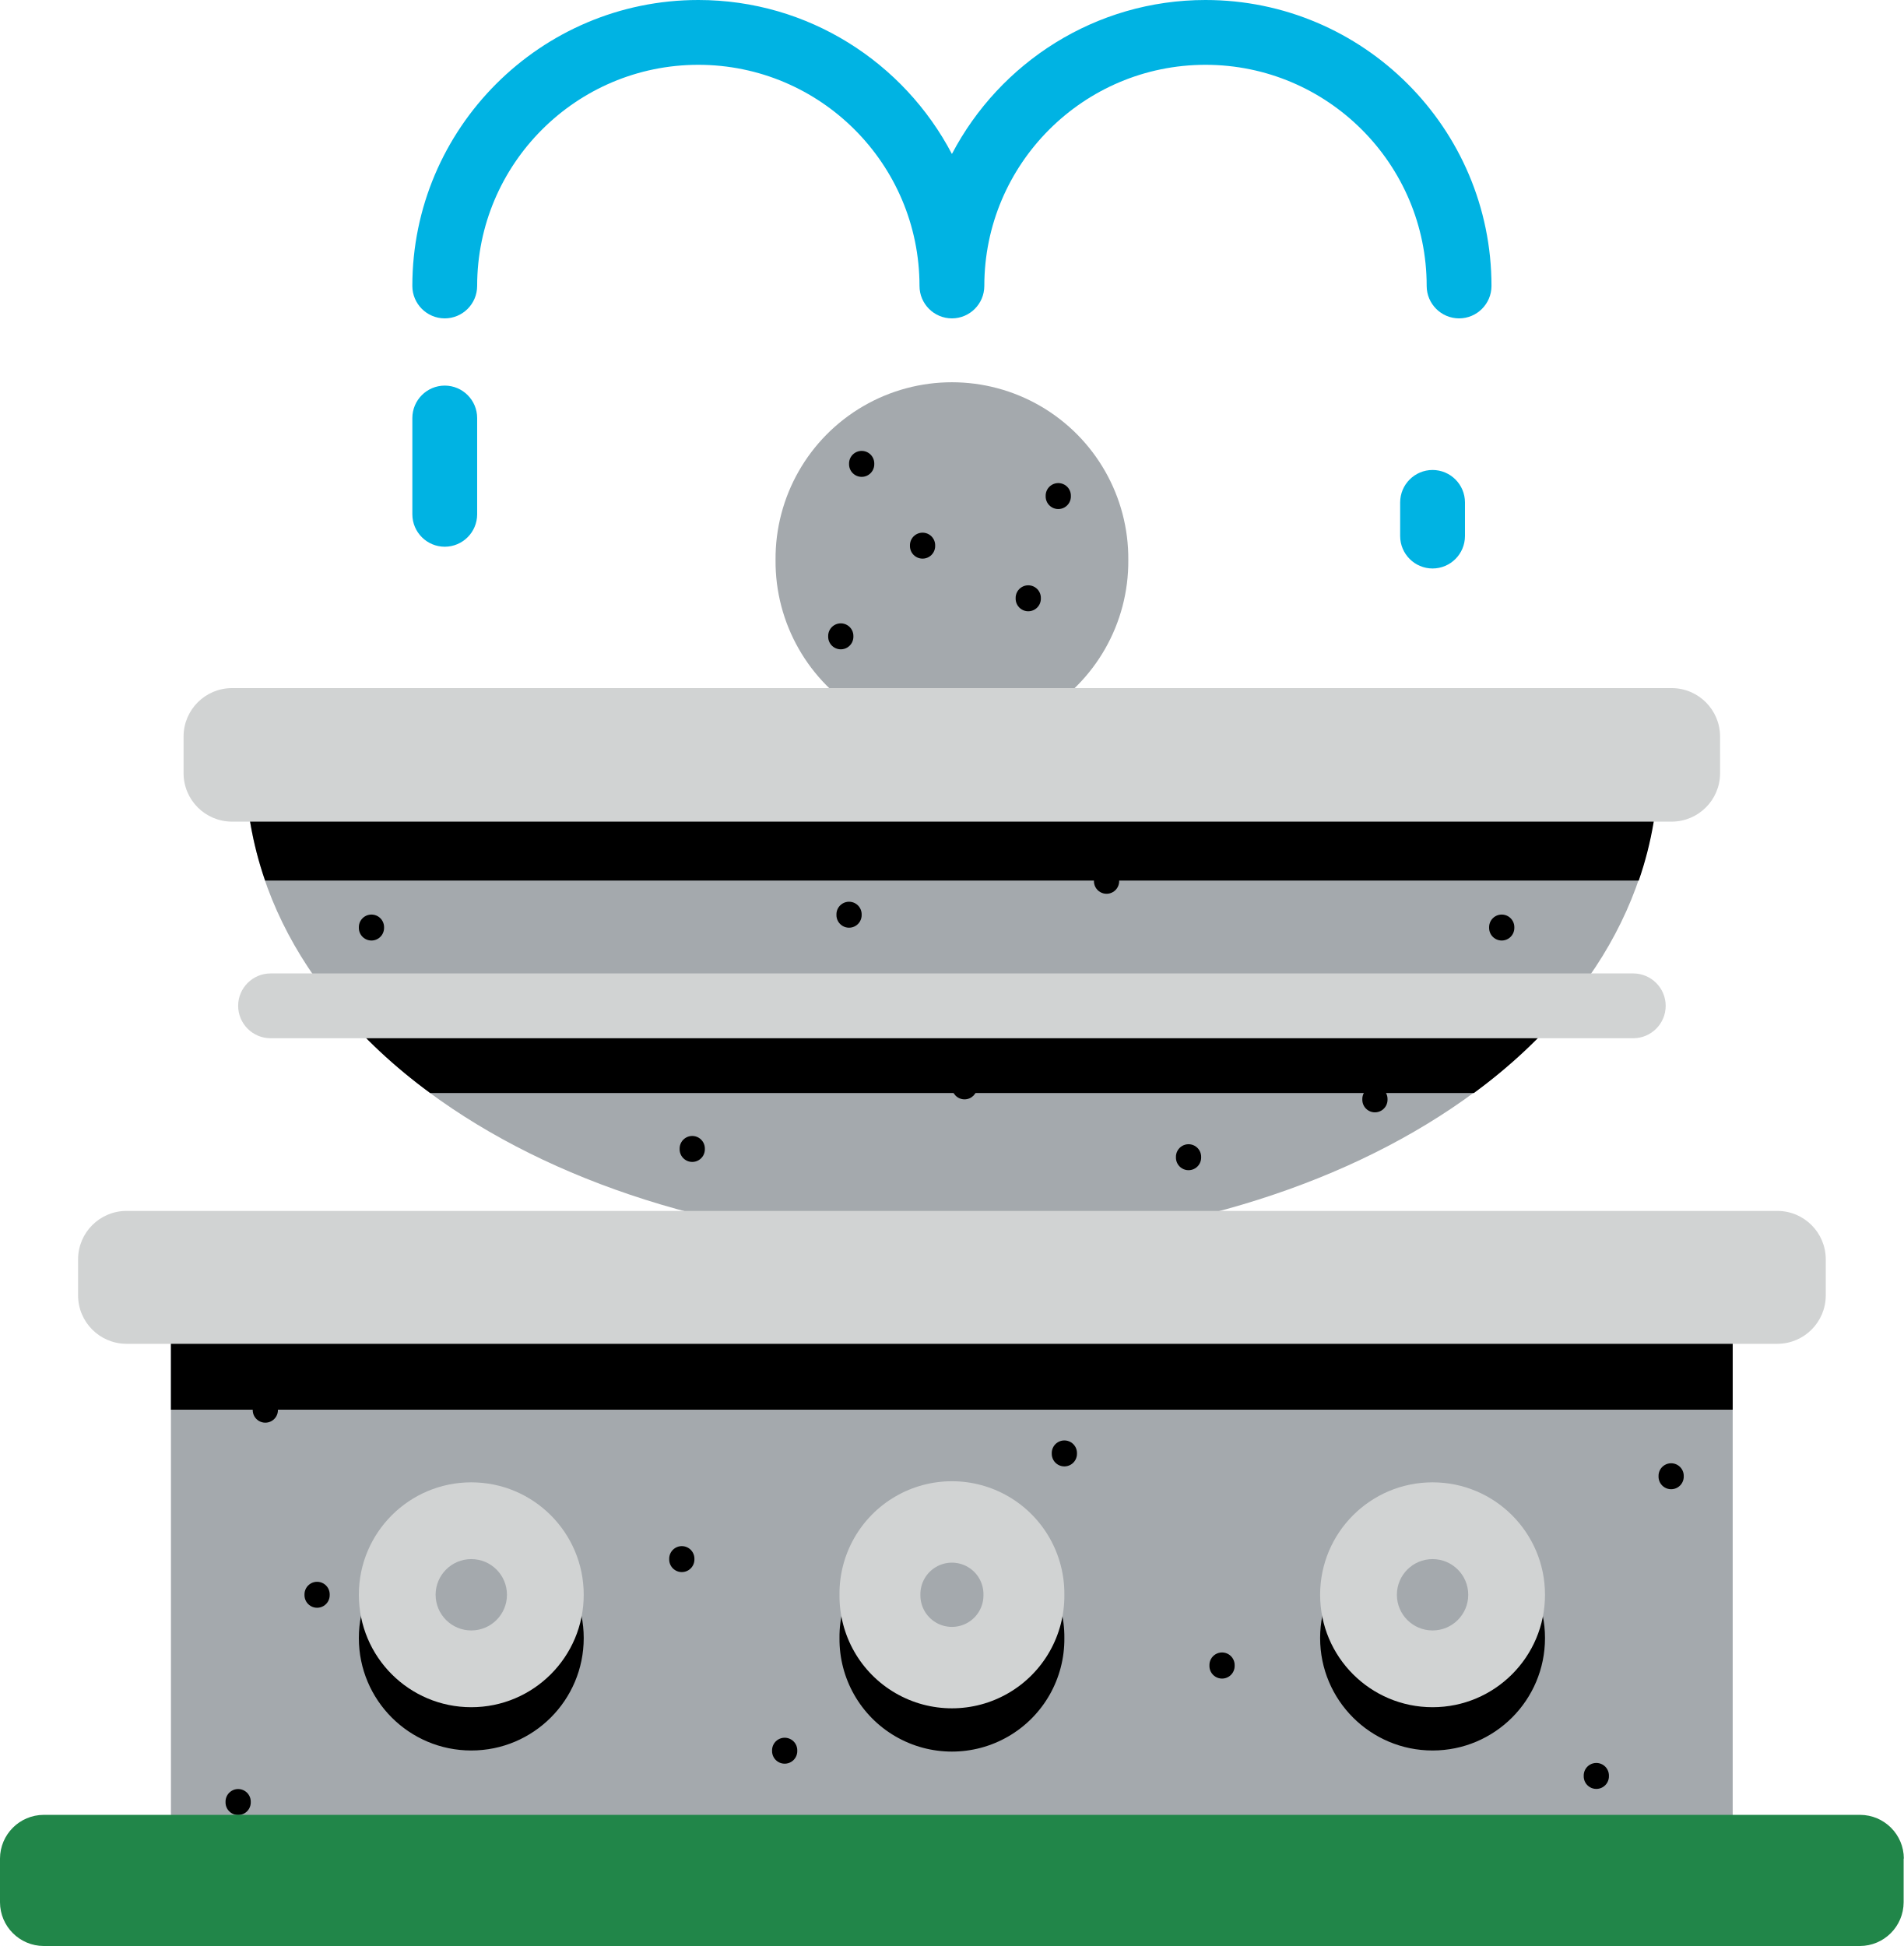
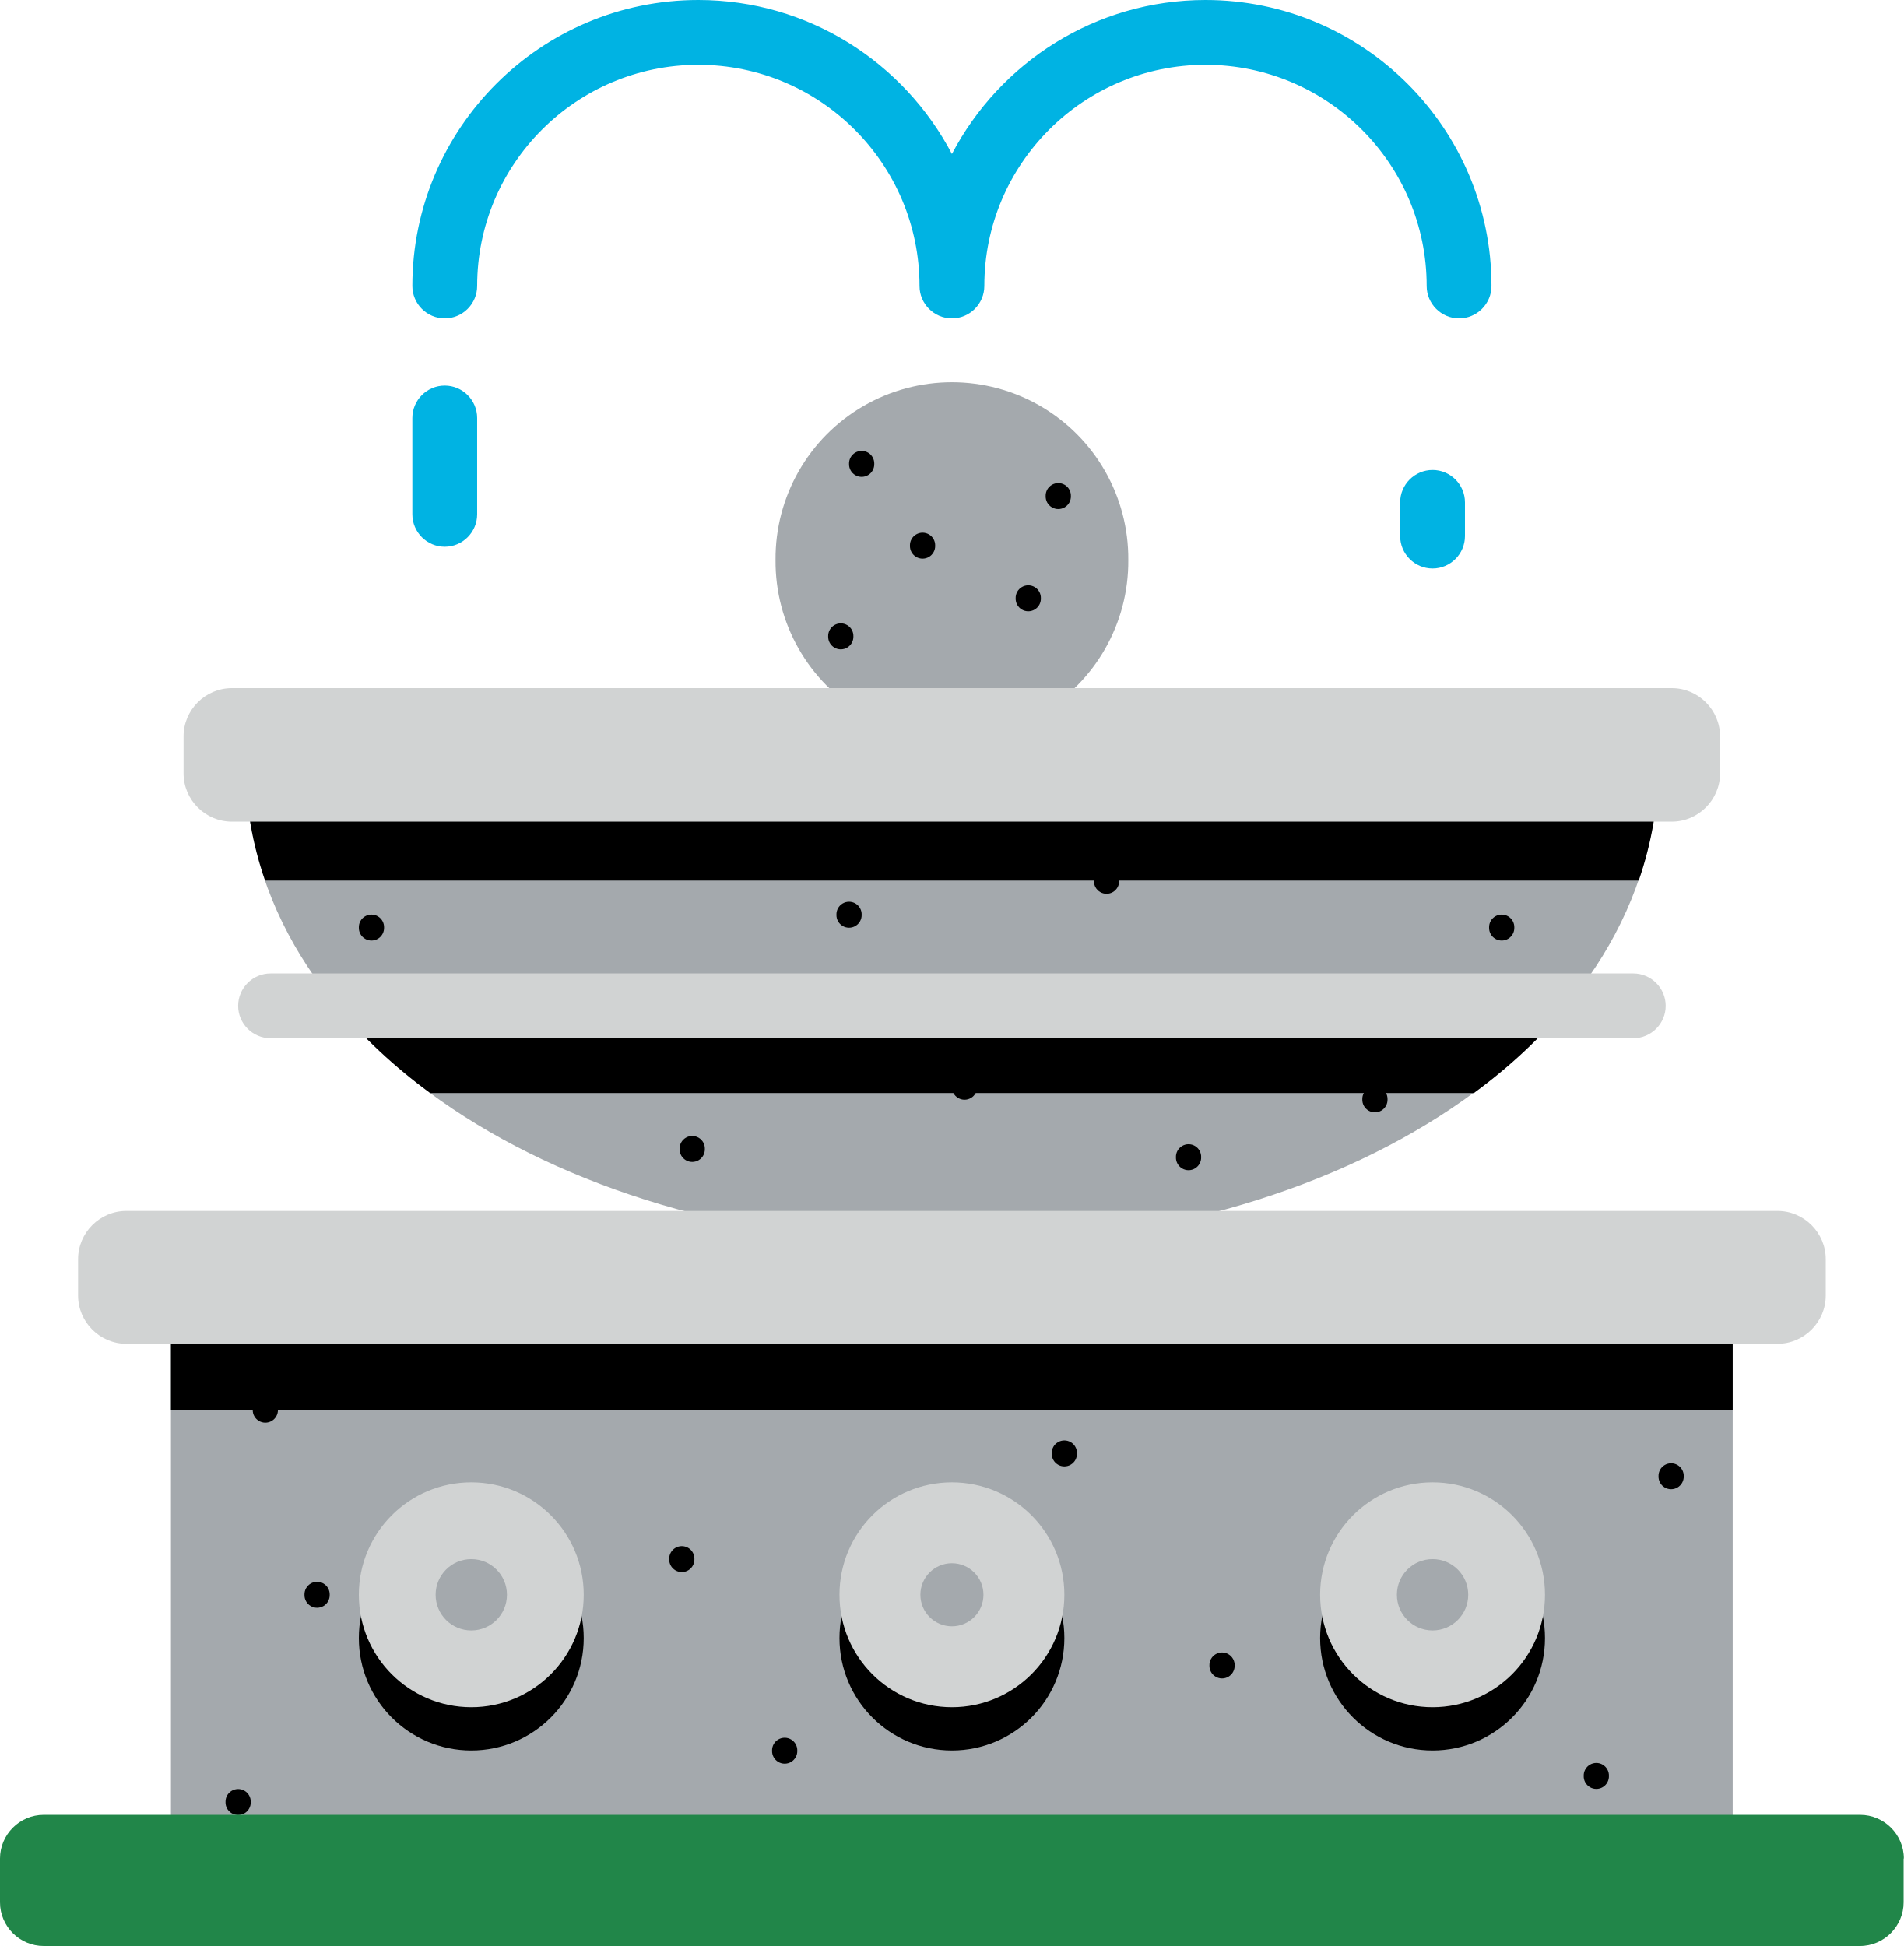
- <svg xmlns="http://www.w3.org/2000/svg" width="136.965" height="140" viewBox="0 0 175.315 179.2" class="prefix__icon">
-   <path d="M22.59 70.314c0 25.574 29.12 44.36 65.047 44.36 35.928 0 65.047-18.786 65.047-44.36z" fill="#a4a9ad" />
-   <path d="M62.584 105.802a1.162 1.162 0 102.323 0 1.162 1.162 0 10-2.323 0zM33.044 85.414a1.162 1.162 0 102.323 0 1.162 1.162 0 10-2.323 0zM52.59 78.846a1.162 1.162 0 102.324 0 1.162 1.162 0 10-2.324 0zM87.657 100.074a1.162 1.162 0 102.324 0 1.162 1.162 0 10-2.324 0zM108.285 106.563a1.162 1.162 0 102.323 0 1.162 1.162 0 10-2.323 0zM137.124 85.414a1.162 1.162 0 102.323 0 1.162 1.162 0 10-2.323 0zM100.735 81.109a1.162 1.162 0 102.323 0 1.162 1.162 0 10-2.323 0zM125.448 101.236a1.162 1.162 0 102.323 0 1.162 1.162 0 10-2.323 0zM77.023 84.233a1.162 1.162 0 102.323 0 1.162 1.162 0 10-2.323 0z" />
-   <path d="M31.002 92.604c2.423 2.924 5.307 5.628 8.611 8.05h96.109c3.304-2.422 6.188-5.126 8.611-8.05zm-8.412-22.29c0 3.745.641 7.35 1.823 10.775h126.49a32.893 32.893 0 001.822-10.775z" />
-   <path d="M71.416 51.57a16.242 16.242 0 1032.483 0 16.242 16.242 0 10-32.483 0z" fill="#a4a9ad" />
-   <path d="M96.289 45.681a1.162 1.162 0 102.323 0 1.162 1.162 0 10-2.323 0zM76.262 58.598a1.162 1.162 0 102.323 0 1.162 1.162 0 10-2.323 0zM78.185 42.717a1.162 1.162 0 102.323 0 1.162 1.162 0 10-2.323 0zM83.792 50.247a1.162 1.162 0 102.323 0 1.162 1.162 0 10-2.323 0zM93.525 55.094a1.162 1.162 0 102.323 0 1.162 1.162 0 10-2.323 0z" />
-   <path d="M158.392 67.81a4.462 4.462 0 00-4.446-4.445H21.35a4.462 4.462 0 00-4.446 4.446v3.404a4.462 4.462 0 004.446 4.446h132.597a4.462 4.462 0 004.446-4.446z" fill="#d1d3d3" />
-   <path d="M15.741 120.181h143.813v51.569H15.74z" fill="#a4a9ad" />
-   <path d="M152.725 135.942a1.162 1.162 0 102.323 0 1.162 1.162 0 10-2.323 0zM20.768 165.942a1.162 1.162 0 102.323 0 1.162 1.162 0 10-2.323 0zM61.623 143.572a1.162 1.162 0 102.323 0 1.162 1.162 0 10-2.323 0zM145.835 163.539a1.162 1.162 0 102.323 0 1.162 1.162 0 10-2.323 0zM126.31 127.49a1.162 1.162 0 102.322 0 1.162 1.162 0 10-2.323 0zM67.831 123.746a1.162 1.162 0 102.323 0 1.162 1.162 0 10-2.323 0zM28.038 146.857a1.162 1.162 0 102.323 0 1.162 1.162 0 10-2.323 0zM71.095 161.216a1.162 1.162 0 102.323 0 1.162 1.162 0 10-2.323 0zM111.37 153.365a1.162 1.162 0 102.322 0 1.162 1.162 0 10-2.323 0zM96.85 133.84a1.162 1.162 0 102.323 0 1.162 1.162 0 10-2.323 0zM23.271 129.814a1.162 1.162 0 102.323 0 1.162 1.162 0 10-2.323 0zM33.044 150.842a10.354 10.354 0 1020.708 0 10.354 10.354 0 10-20.708 0zM121.563 150.842a10.354 10.354 0 1020.708 0 10.354 10.354 0 10-20.708 0zM77.304 150.842a10.354 10.354 0 1020.707 0 10.354 10.354 0 10-20.707 0z" />
-   <path d="M15.741 120.181h143.813v9.633H15.74z" />
-   <path d="M168.125 115.955a4.462 4.462 0 00-4.446-4.446H11.636a4.462 4.462 0 00-4.446 4.446v3.345a4.462 4.462 0 004.446 4.446h152.043a4.462 4.462 0 004.446-4.446zM33.044 146.857a10.354 10.354 0 1020.708 0 10.354 10.354 0 10-20.708 0z" fill="#d1d3d3" />
-   <path d="M40.114 146.857a3.284 3.284 0 106.569 0 3.284 3.284 0 10-6.57 0z" fill="#a4a9ad" />
-   <path d="M121.563 146.857a10.354 10.354 0 1020.708 0 10.354 10.354 0 10-20.708 0z" fill="#d1d3d3" />
-   <path d="M128.632 146.857a3.284 3.284 0 106.57 0 3.284 3.284 0 10-6.57 0z" fill="#a4a9ad" />
-   <path d="M77.304 146.857a10.354 10.354 0 1020.707 0 10.354 10.354 0 10-20.707 0z" fill="#d1d3d3" />
-   <path d="M84.754 146.857a2.904 2.904 0 105.807 0 2.904 2.904 0 10-5.807 0z" fill="#a4a9ad" />
-   <path d="M111.009 0c-10.134 0-18.946 5.768-23.352 14.179C83.251 5.768 74.44 0 64.307 0 49.786 0 37.97 11.816 37.97 26.335a2.991 2.991 0 002.984 2.984 2.991 2.991 0 002.984-2.984c0-11.235 9.132-20.367 20.367-20.367 11.235 0 20.367 9.132 20.367 20.367a2.991 2.991 0 002.984 2.984 2.991 2.991 0 002.984-2.984c0-11.235 9.133-20.367 20.368-20.367s20.367 9.132 20.367 20.367a2.991 2.991 0 002.984 2.984 2.991 2.991 0 002.984-2.984C137.344 11.815 125.528 0 111.009 0zM40.955 50.347a2.991 2.991 0 01-2.984-2.984v-8.871a2.991 2.991 0 012.984-2.984 2.991 2.991 0 012.984 2.984v8.871a2.991 2.991 0 01-2.984 2.984zm90.962 2.003a2.991 2.991 0 01-2.984-2.984v-3.104a2.991 2.991 0 012.984-2.984 2.991 2.991 0 012.984 2.984v3.104a2.991 2.991 0 01-2.984 2.984z" fill="#00b3e3" />
-   <path d="M175.315 171.15a4.039 4.039 0 00-4.026-4.026H4.025A4.039 4.039 0 000 171.149v4.026a4.039 4.039 0 004.025 4.025H171.27a4.039 4.039 0 004.026-4.025v-4.026z" fill="#218649" />
-   <path d="M150.401 95.608H24.913a2.991 2.991 0 01-2.984-2.984 2.991 2.991 0 012.984-2.984h125.488a2.991 2.991 0 012.984 2.984 2.991 2.991 0 01-2.984 2.984z" fill="#d1d3d3" />
+ <svg xmlns="http://www.w3.org/2000/svg" width="136.965" height="140" viewBox="0 0 175.315 179.2" class="icon" version="1.1" id="svg825">
+   <defs id="defs829" />
+   <path d="m 22.59,70.314 c 0,25.574 29.119,44.359 65.047,44.359 35.928,0 65.047,-18.785 65.047,-44.359 z" fill="#a4a9ad" id="path737" style="stroke-width:0.2" />
+   <path d="m 63.745,105.802 m -1.162,0 a 1.162,1.162 0 1 0 2.323,0 1.162,1.162 0 1 0 -2.323,0 z" fill="" id="path739" style="stroke-width:0.2" />
+   <path d="m 34.206,85.414 m -1.162,0 a 1.162,1.162 0 1 0 2.323,0 1.162,1.162 0 1 0 -2.323,0 z" fill="" id="path741" style="stroke-width:0.2" />
+   <path d="m 53.752,78.846 m -1.162,0 a 1.162,1.162 0 1 0 2.323,0 1.162,1.162 0 1 0 -2.323,0 z" fill="" id="path743" style="stroke-width:0.2" />
+   <path d="m 88.819,100.074 m -1.162,0 a 1.162,1.162 0 1 0 2.323,0 1.162,1.162 0 1 0 -2.323,0 z" fill="" id="path745" style="stroke-width:0.2" />
+   <path d="m 109.447,106.563 m -1.162,0 a 1.162,1.162 0 1 0 2.323,0 1.162,1.162 0 1 0 -2.323,0 z" fill="" id="path747" style="stroke-width:0.2" />
+   <path d="m 138.285,85.414 m -1.162,0 a 1.162,1.162 0 1 0 2.323,0 1.162,1.162 0 1 0 -2.323,0 z" fill="" id="path749" style="stroke-width:0.2" />
+   <path d="m 101.896,81.109 m -1.162,0 a 1.162,1.162 0 1 0 2.323,0 1.162,1.162 0 1 0 -2.323,0 z" fill="" id="path751" style="stroke-width:0.2" />
+   <path d="m 126.61,101.236 m -1.162,0 a 1.162,1.162 0 1 0 2.323,0 1.162,1.162 0 1 0 -2.323,0 z" fill="" id="path753" style="stroke-width:0.2" />
+   <path d="m 78.185,84.233 m -1.162,0 a 1.162,1.162 0 1 0 2.323,0 1.162,1.162 0 1 0 -2.323,0 z" fill="" id="path755" style="stroke-width:0.2" />
+   <path d="m 31.002,92.604 c 2.423,2.924 5.307,5.628 8.612,8.051 h 96.109 c 3.304,-2.423 6.188,-5.127 8.612,-8.051 z M 22.59,70.314 c 0,3.745 0.641,7.35 1.822,10.774 H 150.902 c 1.182,-3.425 1.822,-7.029 1.822,-10.774 z" fill="" id="path757" style="stroke-width:0.2" />
+   <path d="m 87.657,51.569 m -16.242,0 a 16.242,16.242 0 1 0 32.483,0 16.242,16.242 0 1 0 -32.483,0 z" fill="#a4a9ad" id="path759" style="stroke-width:0.2" />
+   <path d="m 97.451,45.681 m -1.162,0 a 1.162,1.162 0 1 0 2.323,0 1.162,1.162 0 1 0 -2.323,0 z" fill="" id="path761" style="stroke-width:0.2" />
+   <path d="m 77.424,58.598 m -1.162,0 a 1.162,1.162 0 1 0 2.323,0 1.162,1.162 0 1 0 -2.323,0 z" fill="" id="path763" style="stroke-width:0.2" />
+   <path d="m 79.346,42.717 m -1.162,0 a 1.162,1.162 0 1 0 2.323,0 1.162,1.162 0 1 0 -2.323,0 z" fill="" id="path765" style="stroke-width:0.2" />
+   <path d="m 84.954,50.247 m -1.162,0 a 1.162,1.162 0 1 0 2.323,0 1.162,1.162 0 1 0 -2.323,0 z" fill="" id="path767" style="stroke-width:0.2" />
+   <path d="m 94.687,55.094 m -1.162,0 a 1.162,1.162 0 1 0 2.323,0 1.162,1.162 0 1 0 -2.323,0 z" fill="" id="path769" style="stroke-width:0.2" />
+   <path d="m 158.392,67.811 c 0,-2.443 -2.003,-4.446 -4.446,-4.446 H 21.349 c -2.443,0 -4.446,2.003 -4.446,4.446 v 3.405 c 0,2.443 2.003,4.446 4.446,4.446 H 153.946 c 2.443,0 4.446,-2.003 4.446,-4.446 z" fill="#d1d3d3" id="path771" style="stroke-width:0.2" />
+   <path d="M 15.741,120.181 H 159.554 v 51.569 H 15.741 Z" fill="#a4a9ad" id="path773" style="stroke-width:0.2" />
+   <path d="m 153.886,135.942 m -1.162,0 a 1.162,1.162 0 1 0 2.323,0 1.162,1.162 0 1 0 -2.323,0 z" fill="" id="path775" style="stroke-width:0.2" />
+   <path d="m 21.929,165.942 m -1.162,0 a 1.162,1.162 0 1 0 2.323,0 1.162,1.162 0 1 0 -2.323,0 z" fill="" id="path777" style="stroke-width:0.2" />
+   <path d="m 62.784,143.572 m -1.162,0 a 1.162,1.162 0 1 0 2.323,0 1.162,1.162 0 1 0 -2.323,0 z" fill="" id="path779" style="stroke-width:0.2" />
+   <path d="m 146.997,163.539 m -1.162,0 a 1.162,1.162 0 1 0 2.323,0 1.162,1.162 0 1 0 -2.323,0 z" fill="" id="path781" style="stroke-width:0.2" />
+   <path d="m 127.471,127.491 m -1.162,0 a 1.162,1.162 0 1 0 2.323,0 1.162,1.162 0 1 0 -2.323,0 z" fill="" id="path783" style="stroke-width:0.2" />
+   <path d="m 68.992,123.746 m -1.162,0 a 1.162,1.162 0 1 0 2.323,0 1.162,1.162 0 1 0 -2.323,0 z" fill="" id="path785" style="stroke-width:0.2" />
+   <path d="m 29.199,146.857 m -1.162,0 a 1.162,1.162 0 1 0 2.323,0 1.162,1.162 0 1 0 -2.323,0 z" fill="" id="path787" style="stroke-width:0.2" />
+   <path d="m 72.257,161.216 m -1.162,0 a 1.162,1.162 0 1 0 2.323,0 1.162,1.162 0 1 0 -2.323,0 z" fill="" id="path789" style="stroke-width:0.2" />
+   <path d="m 112.531,153.365 m -1.162,0 a 1.162,1.162 0 1 0 2.323,0 1.162,1.162 0 1 0 -2.323,0 z" fill="" id="path791" style="stroke-width:0.2" />
+   <path d="m 98.011,133.839 m -1.162,0 a 1.162,1.162 0 1 0 2.323,0 1.162,1.162 0 1 0 -2.323,0 z" fill="" id="path793" style="stroke-width:0.2" />
+   <path d="m 24.433,129.814 m -1.162,0 a 1.162,1.162 0 1 0 2.323,0 1.162,1.162 0 1 0 -2.323,0 z" fill="" id="path795" style="stroke-width:0.2" />
+   <path d="m 43.398,150.842 m -10.354,0 a 10.354,10.354 0 1 0 20.708,0 10.354,10.354 0 1 0 -20.708,0 z" fill="" id="path797" style="stroke-width:0.2" />
+   <path d="m 131.917,150.842 m -10.354,0 a 10.354,10.354 0 1 0 20.708,0 10.354,10.354 0 1 0 -20.708,0 z" fill="" id="path799" style="stroke-width:0.2" />
+   <path d="m 87.657,150.842 m -10.354,0 a 10.354,10.354 0 1 0 20.708,0 10.354,10.354 0 1 0 -20.708,0 z" fill="" id="path801" style="stroke-width:0.2" />
+   <path d="M 15.741,120.181 H 159.554 v 9.633 H 15.741 Z" fill="" id="path803" style="stroke-width:0.2" />
+   <path d="m 168.125,115.955 c 0,-2.443 -2.003,-4.446 -4.446,-4.446 H 11.636 c -2.443,0 -4.446,2.003 -4.446,4.446 v 3.344 c 0,2.443 2.003,4.446 4.446,4.446 H 163.679 c 2.443,0 4.446,-2.003 4.446,-4.446 z" fill="#d1d3d3" id="path805" style="stroke-width:0.2" />
+   <path d="m 43.398,146.857 m -10.354,0 a 10.354,10.354 0 1 0 20.708,0 10.354,10.354 0 1 0 -20.708,0 z" fill="#d1d3d3" id="path807" style="stroke-width:0.2" />
+   <path d="m 43.398,146.857 m -3.284,0 a 3.284,3.284 0 1 0 6.569,0 3.284,3.284 0 1 0 -6.569,0 z" fill="#a4a9ad" id="path809" style="stroke-width:0.2" />
+   <path d="m 131.917,146.857 m -10.354,0 a 10.354,10.354 0 1 0 20.708,0 10.354,10.354 0 1 0 -20.708,0 z" fill="#d1d3d3" id="path811" style="stroke-width:0.2" />
+   <path d="m 131.917,146.857 m -3.284,0 a 3.284,3.284 0 1 0 6.569,0 3.284,3.284 0 1 0 -6.569,0 z" fill="#a4a9ad" id="path813" style="stroke-width:0.2" />
+   <path d="m 87.657,146.857 m -10.354,0 a 10.354,10.354 0 1 0 20.708,0 10.354,10.354 0 1 0 -20.708,0 z" fill="#d1d3d3" id="path815" style="stroke-width:0.2" />
+   <path d="m 87.657,146.857 m -2.904,0 a 2.904,2.904 0 1 0 5.808,0 2.904,2.904 0 1 0 -5.808,0 z" fill="#a4a9ad" id="path817" style="stroke-width:0.2" />
+   <path d="M 111.009,0 C 100.875,0 92.063,5.768 87.657,14.179 83.251,5.768 74.44,0 64.306,0 49.787,0 37.971,11.816 37.971,26.335 c 0,1.642 1.342,2.984 2.984,2.984 1.642,0 2.984,-1.342 2.984,-2.984 0,-11.235 9.132,-20.367 20.367,-20.367 11.235,0 20.367,9.132 20.367,20.367 0,1.642 1.342,2.984 2.984,2.984 1.642,0 2.984,-1.342 2.984,-2.984 0,-11.235 9.132,-20.367 20.367,-20.367 11.235,0 20.367,9.132 20.367,20.367 0,1.642 1.342,2.984 2.984,2.984 1.642,0 2.984,-1.342 2.984,-2.984 C 137.344,11.816 125.528,0 111.009,0 Z M 40.955,50.347 c -1.642,0 -2.984,-1.342 -2.984,-2.984 v -8.872 c 0,-1.642 1.342,-2.984 2.984,-2.984 1.642,0 2.984,1.342 2.984,2.984 v 8.872 c 0,1.642 -1.342,2.984 -2.984,2.984 z m 90.962,2.003 c -1.642,0 -2.984,-1.342 -2.984,-2.984 v -3.104 c 0,-1.642 1.342,-2.984 2.984,-2.984 1.642,0 2.984,1.342 2.984,2.984 v 3.104 c 0,1.642 -1.342,2.984 -2.984,2.984 z" fill="#00b3e3" id="path819" style="stroke-width:0.2" />
+   <path d="m 175.315,171.149 c 0,-2.223 -1.822,-4.025 -4.025,-4.025 H 4.025 C 1.802,167.124 0,168.946 0,171.149 v 4.025 C 0,177.398 1.822,179.2 4.025,179.2 H 171.269 c 2.223,0 4.025,-1.822 4.025,-4.025 v -4.025 z" fill="#218649" id="path821" style="stroke-width:0.2" />
+   <path d="M 150.401,95.608 H 24.913 c -1.642,0 -2.984,-1.342 -2.984,-2.984 0,-1.642 1.342,-2.984 2.984,-2.984 H 150.401 c 1.642,0 2.984,1.342 2.984,2.984 0,1.642 -1.342,2.984 -2.984,2.984 z" fill="#d1d3d3" id="path823" style="stroke-width:0.2" />
</svg>
